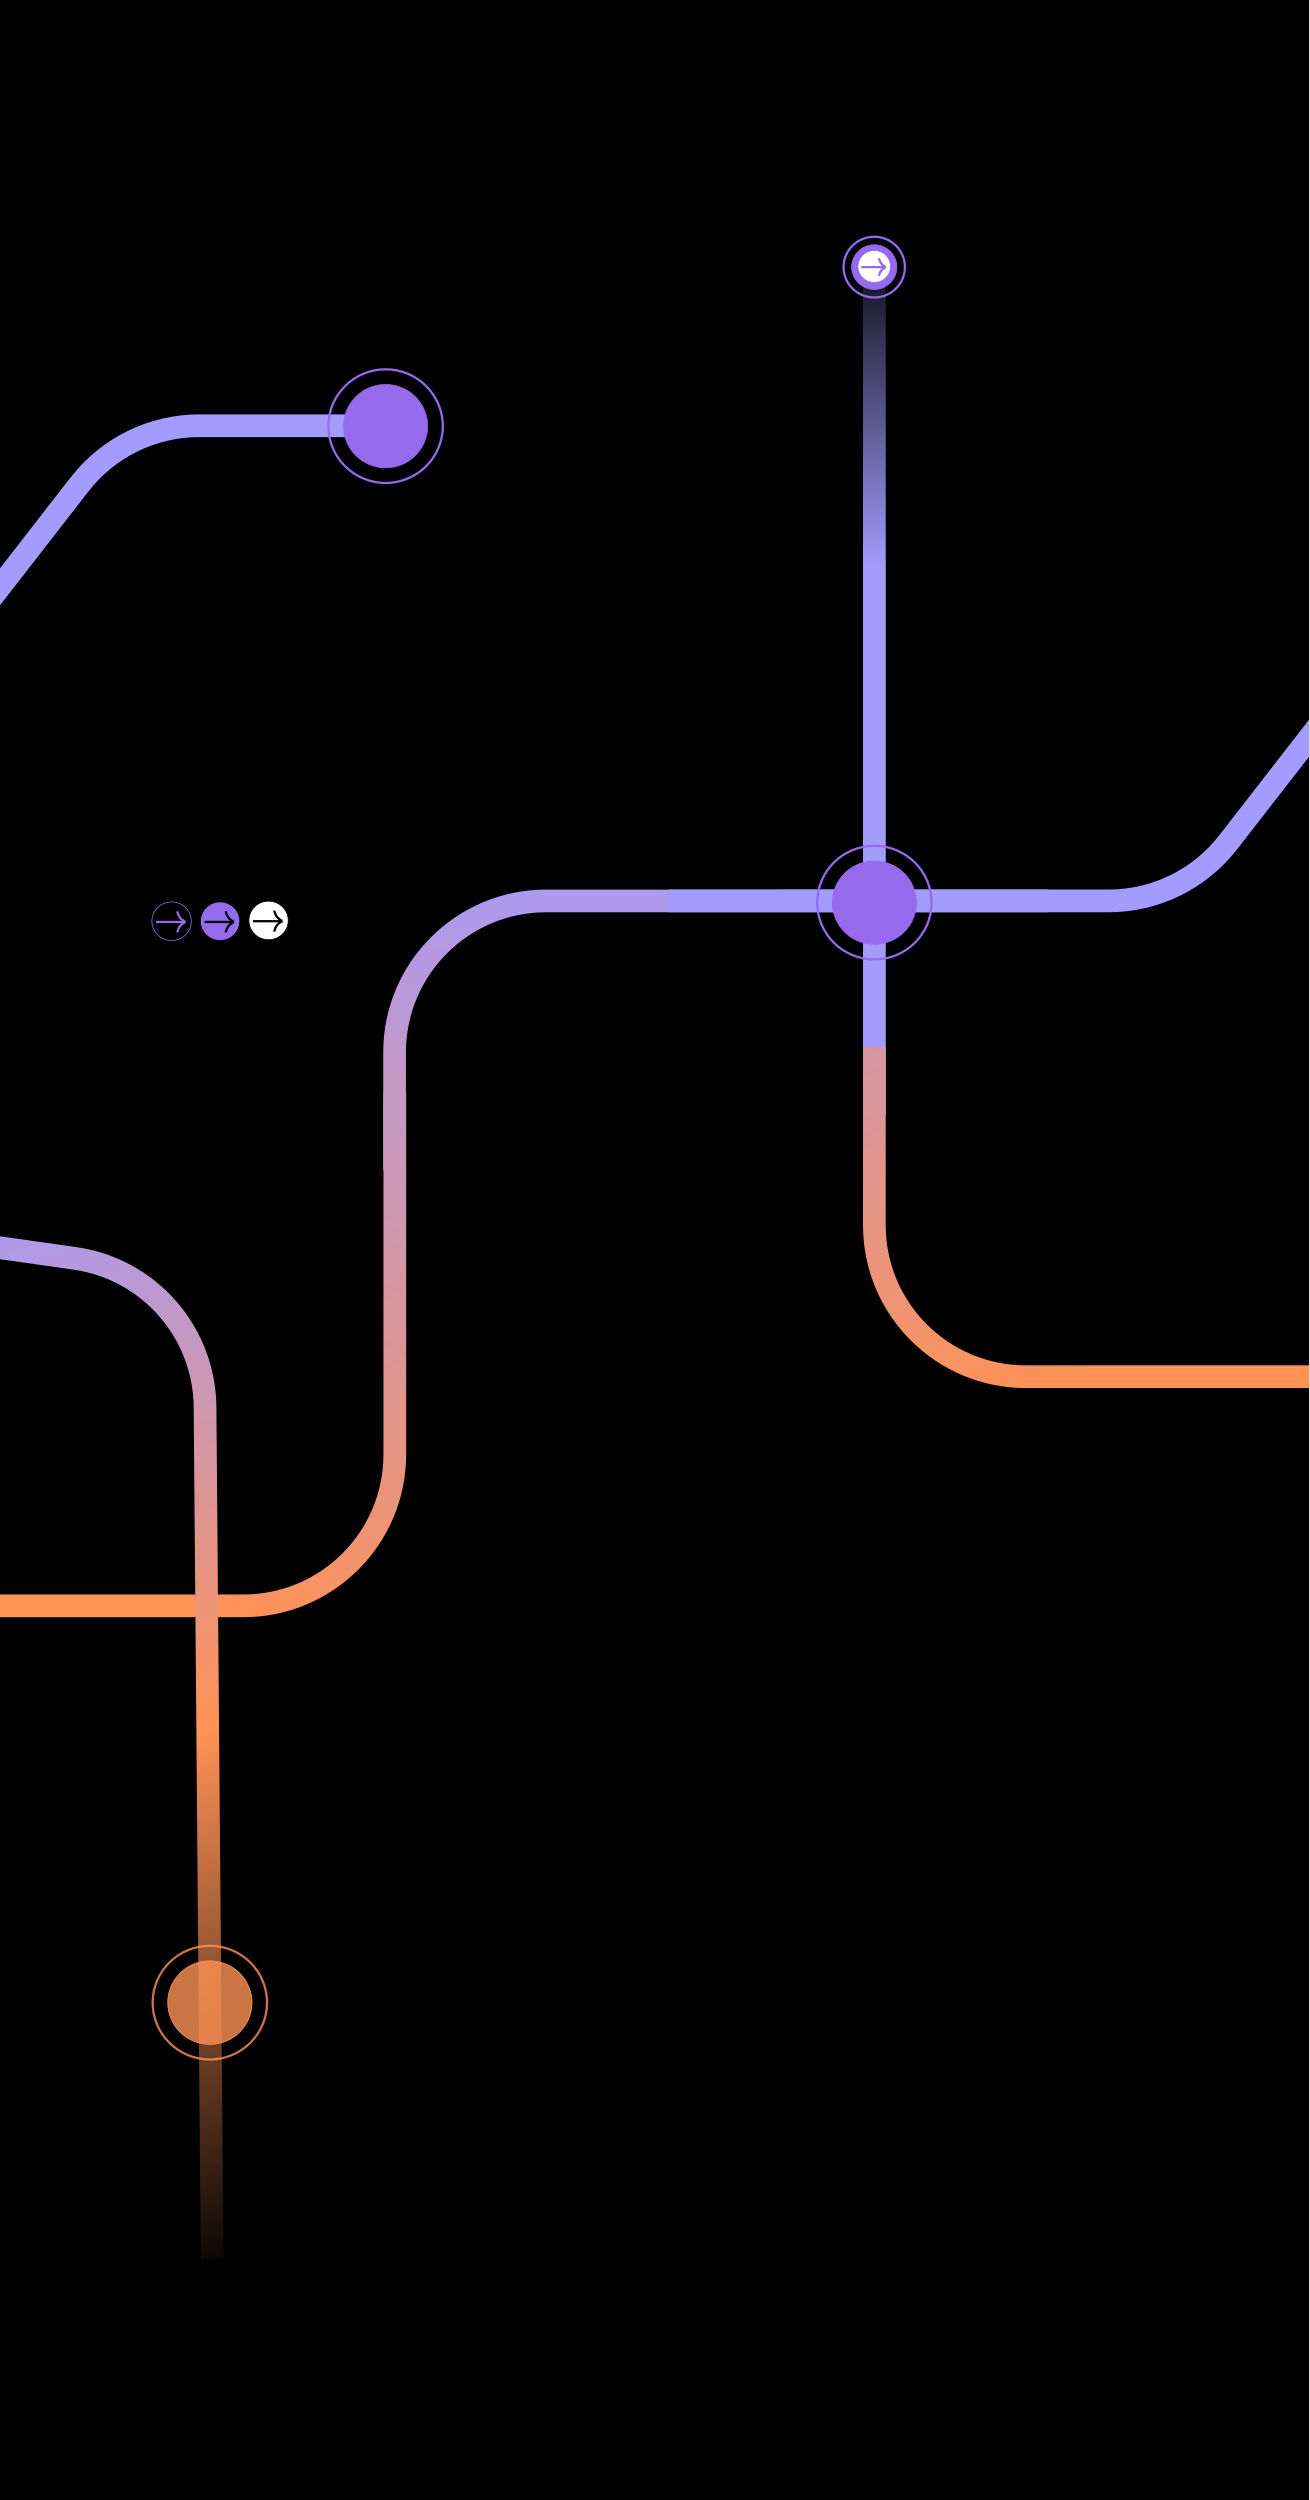
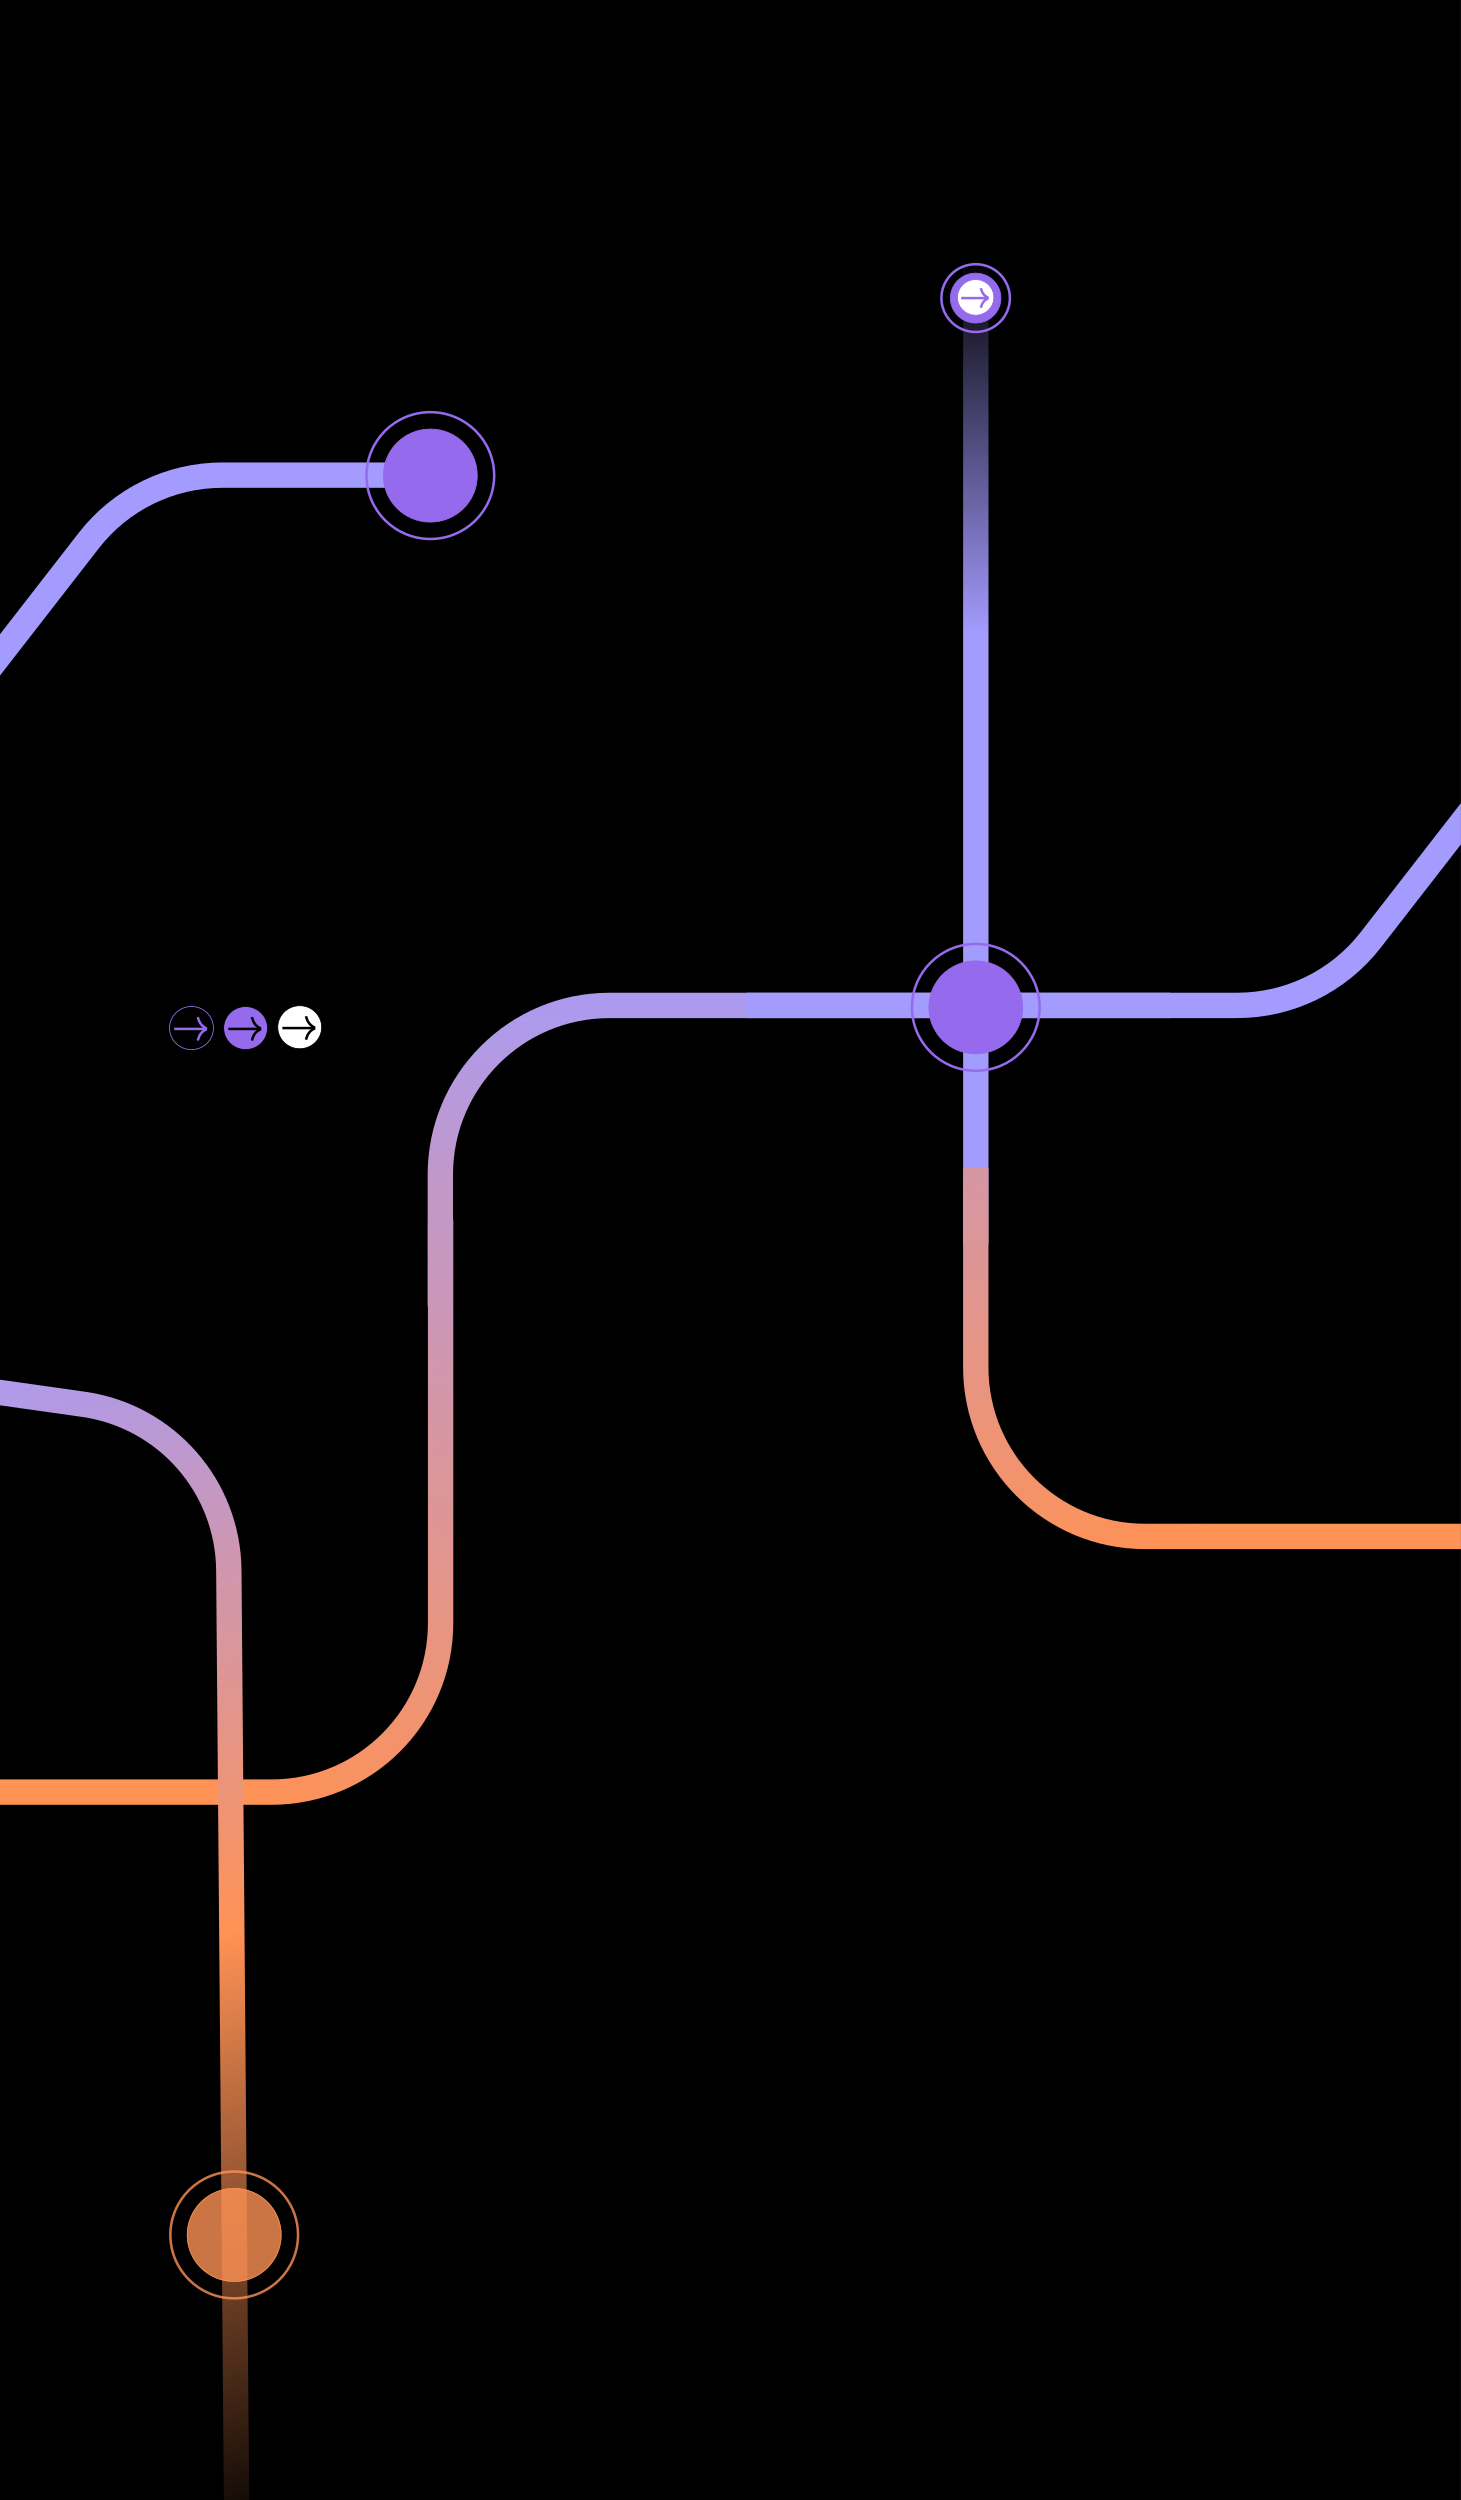
- <svg xmlns="http://www.w3.org/2000/svg" width="1728" height="3300" viewBox="0 0 1728 3300" fill="none">
+ <svg xmlns="http://www.w3.org/2000/svg" width="1728" height="2957" viewBox="0 0 1728 2957" fill="none">
  <g clip-path="url(#clip0_3002_72)">
-     <rect width="1728" height="3300" fill="black" />
+     <rect width="1728" height="2957" fill="black" />
    <path d="M527.499 561.989L263.024 561.989C201.26 561.989 142.96 590.526 105.073 639.304L-331.272 1201.08" stroke="#A49BFF" stroke-width="30" />
    <path d="M1384 1189.22L720.847 1189.23C610.39 1189.23 520.847 1278.77 520.847 1389.23L520.847 1545" stroke="url(#paint0_linear_3002_72)" stroke-width="30" />
    <path d="M1154.19 1239.09L1154.19 1472L1154.19 314" stroke="url(#paint1_linear_3002_72)" stroke-width="30" />
    <path d="M882.98 1189.21L1463.18 1189.21C1524.95 1189.21 1583.25 1160.68 1621.14 1111.9L2057.48 550.126" stroke="#A49BFF" stroke-width="30" />
    <path d="M-342 2119.72L321.153 2119.71C431.61 2119.71 521.153 2030.17 521.153 1919.71L521.153 1442.28" stroke="url(#paint2_linear_3002_72)" stroke-width="30" />
    <path d="M-593.932 1562.92L98.711 1661.04C196.721 1674.93 269.83 1758.42 270.653 1857.4L279.999 2982.5" stroke="url(#paint3_linear_3002_72)" stroke-width="30" />
    <path d="M2017.3 1817.28L1354.15 1817.28C1243.69 1817.27 1154.15 1727.73 1154.15 1617.28L1154.15 1381.61" stroke="url(#paint4_linear_3002_72)" stroke-width="30" />
    <path d="M1154.17 1116.5C1195.88 1116.5 1229.67 1150.09 1229.67 1191.5C1229.67 1232.91 1195.88 1266.5 1154.17 1266.5C1112.46 1266.5 1078.67 1232.91 1078.67 1191.5C1078.67 1150.09 1112.46 1116.5 1154.17 1116.5Z" stroke="#956AEC" stroke-width="3" />
    <path d="M1154.17 1136.5C1184.82 1136.5 1209.67 1161.13 1209.67 1191.5C1209.67 1221.87 1184.82 1246.5 1154.17 1246.5C1123.51 1246.5 1098.67 1221.87 1098.67 1191.5C1098.67 1161.13 1123.51 1136.5 1154.17 1136.5Z" fill="#956AEC" stroke="#956AEC" />
    <path d="M509 487.5C550.707 487.5 584.5 521.088 584.5 562.5C584.5 603.912 550.707 637.5 509 637.5C467.293 637.5 433.5 603.912 433.5 562.5C433.5 521.088 467.293 487.5 509 487.5Z" stroke="#956AEC" stroke-width="3" />
    <path d="M509 507.5C539.656 507.5 564.5 532.129 564.5 562.5C564.5 592.871 539.656 617.5 509 617.5C478.344 617.5 453.5 592.871 453.5 562.5C453.5 532.129 478.344 507.5 509 507.5Z" fill="#956AEC" stroke="#956AEC" />
    <path d="M277 2568.5C318.707 2568.5 352.5 2602.09 352.5 2643.5C352.5 2684.91 318.707 2718.5 277 2718.5C235.293 2718.5 201.5 2684.91 201.5 2643.5C201.5 2602.09 235.293 2568.5 277 2568.5Z" stroke="#FF9255" stroke-opacity="0.8" stroke-width="3" />
    <ellipse cx="277" cy="2643.5" rx="56" ry="55.5" fill="#FF9255" fill-opacity="0.8" />
    <path d="M277 2588.5C307.656 2588.5 332.5 2613.13 332.5 2643.5C332.5 2673.87 307.656 2698.5 277 2698.5C246.344 2698.5 221.5 2673.87 221.5 2643.5C221.5 2613.13 246.344 2588.5 277 2588.5Z" stroke="#FF9255" stroke-opacity="0.8" />
    <path d="M1154 312.5C1176.38 312.5 1194.5 330.46 1194.5 352.584C1194.5 374.708 1176.38 392.668 1154 392.668C1131.62 392.668 1113.5 374.708 1113.5 352.584C1113.5 330.46 1131.62 312.5 1154 312.5Z" stroke="#956AEC" stroke-width="3" />
    <path d="M1154 323.144C1170.5 323.144 1183.86 336.331 1183.86 352.584C1183.86 368.837 1170.5 382.024 1154 382.024C1137.5 382.024 1124.14 368.837 1124.14 352.584C1124.14 336.331 1137.5 323.144 1154 323.144Z" fill="#956AEC" stroke="#956AEC" />
    <path d="M1154 330.629C1165.91 330.629 1175.54 340.096 1175.54 351.753C1175.54 363.41 1165.91 372.876 1154 372.876C1142.1 372.876 1132.46 363.41 1132.46 351.753C1132.46 340.096 1142.1 330.629 1154 330.629Z" fill="white" stroke="#956AEC" />
    <path d="M1136.95 352.584H1169.39" stroke="#956AEC" stroke-width="3" />
    <path d="M1160.11 364.005C1161.8 358.271 1163.58 355.469 1168.87 352.743" stroke="#956AEC" stroke-width="3" />
    <path d="M1160.11 340.941C1161.8 346.676 1163.58 349.477 1168.87 352.203" stroke="#956AEC" stroke-width="3" />
    <path d="M226.5 1190.5C240.868 1190.5 252.5 1201.93 252.5 1216C252.5 1230.07 240.868 1241.5 226.5 1241.5C212.132 1241.5 200.5 1230.07 200.5 1216C200.5 1201.93 212.132 1190.5 226.5 1190.5Z" fill="black" stroke="#956AEC" />
    <path d="M206 1217H245" stroke="#956AEC" stroke-width="3" />
    <path d="M233.844 1230.73C235.882 1223.84 238.021 1220.47 244.378 1217.19" stroke="#956AEC" stroke-width="3" />
    <path d="M233.844 1203C235.882 1209.9 238.021 1213.26 244.378 1216.54" stroke="#956AEC" stroke-width="3" />
    <path d="M290.5 1190.5C304.868 1190.5 316.5 1201.93 316.5 1216C316.5 1230.07 304.868 1241.5 290.5 1241.5C276.132 1241.5 264.5 1230.07 264.5 1216C264.5 1201.93 276.132 1190.5 290.5 1190.5Z" fill="#956AEC" stroke="black" />
    <path d="M270 1217H309" stroke="black" stroke-width="3" />
    <path d="M297.844 1230.73C299.882 1223.84 302.021 1220.47 308.378 1217.19" stroke="black" stroke-width="3" />
    <path d="M297.844 1203C299.882 1209.9 302.021 1213.26 308.378 1216.54" stroke="black" stroke-width="3" />
    <path d="M354.5 1189.5C368.868 1189.5 380.5 1200.93 380.5 1215C380.5 1229.07 368.868 1240.5 354.5 1240.5C340.132 1240.5 328.5 1229.07 328.5 1215C328.5 1200.93 340.132 1189.5 354.5 1189.5Z" fill="white" stroke="black" />
    <path d="M334 1216H373" stroke="black" stroke-width="3" />
    <path d="M361.844 1229.73C363.882 1222.84 366.021 1219.47 372.378 1216.19" stroke="black" stroke-width="3" />
    <path d="M361.844 1202C363.882 1208.9 366.021 1212.26 372.378 1215.54" stroke="black" stroke-width="3" />
  </g>
  <defs>
    <linearGradient id="paint0_linear_3002_72" x1="810.998" y1="1094" x2="812.998" y2="2043.5" gradientUnits="userSpaceOnUse">
      <stop stop-color="#A49BFF" />
      <stop offset="1" stop-color="#FF9255" />
    </linearGradient>
    <linearGradient id="paint1_linear_3002_72" x1="881.854" y1="132.595" x2="884.881" y2="1223.2" gradientUnits="userSpaceOnUse">
      <stop offset="0.158" />
      <stop offset="0.567" stop-color="#A49BFF" />
    </linearGradient>
    <linearGradient id="paint2_linear_3002_72" x1="514.5" y1="1032.28" x2="-109.156" y2="2334.83" gradientUnits="userSpaceOnUse">
      <stop stop-color="#A49BFF" />
      <stop offset="0.754" stop-color="#FF9255" />
    </linearGradient>
    <linearGradient id="paint3_linear_3002_72" x1="136.499" y1="3061.5" x2="-361.089" y2="1347.81" gradientUnits="userSpaceOnUse">
      <stop />
      <stop offset="0.396" stop-color="#FF9255" />
      <stop offset="0.839" stop-color="#A49BFF" />
    </linearGradient>
    <linearGradient id="paint4_linear_3002_72" x1="1160.8" y1="729.839" x2="1784.46" y2="2032.39" gradientUnits="userSpaceOnUse">
      <stop stop-color="#A49BFF" />
      <stop offset="0.754" stop-color="#FF9255" />
    </linearGradient>
    <clipPath id="clip0_3002_72">
-       <rect width="1728" height="3300" fill="white" />
+       <rect width="1728" height="2957" fill="white" />
    </clipPath>
  </defs>
</svg>
